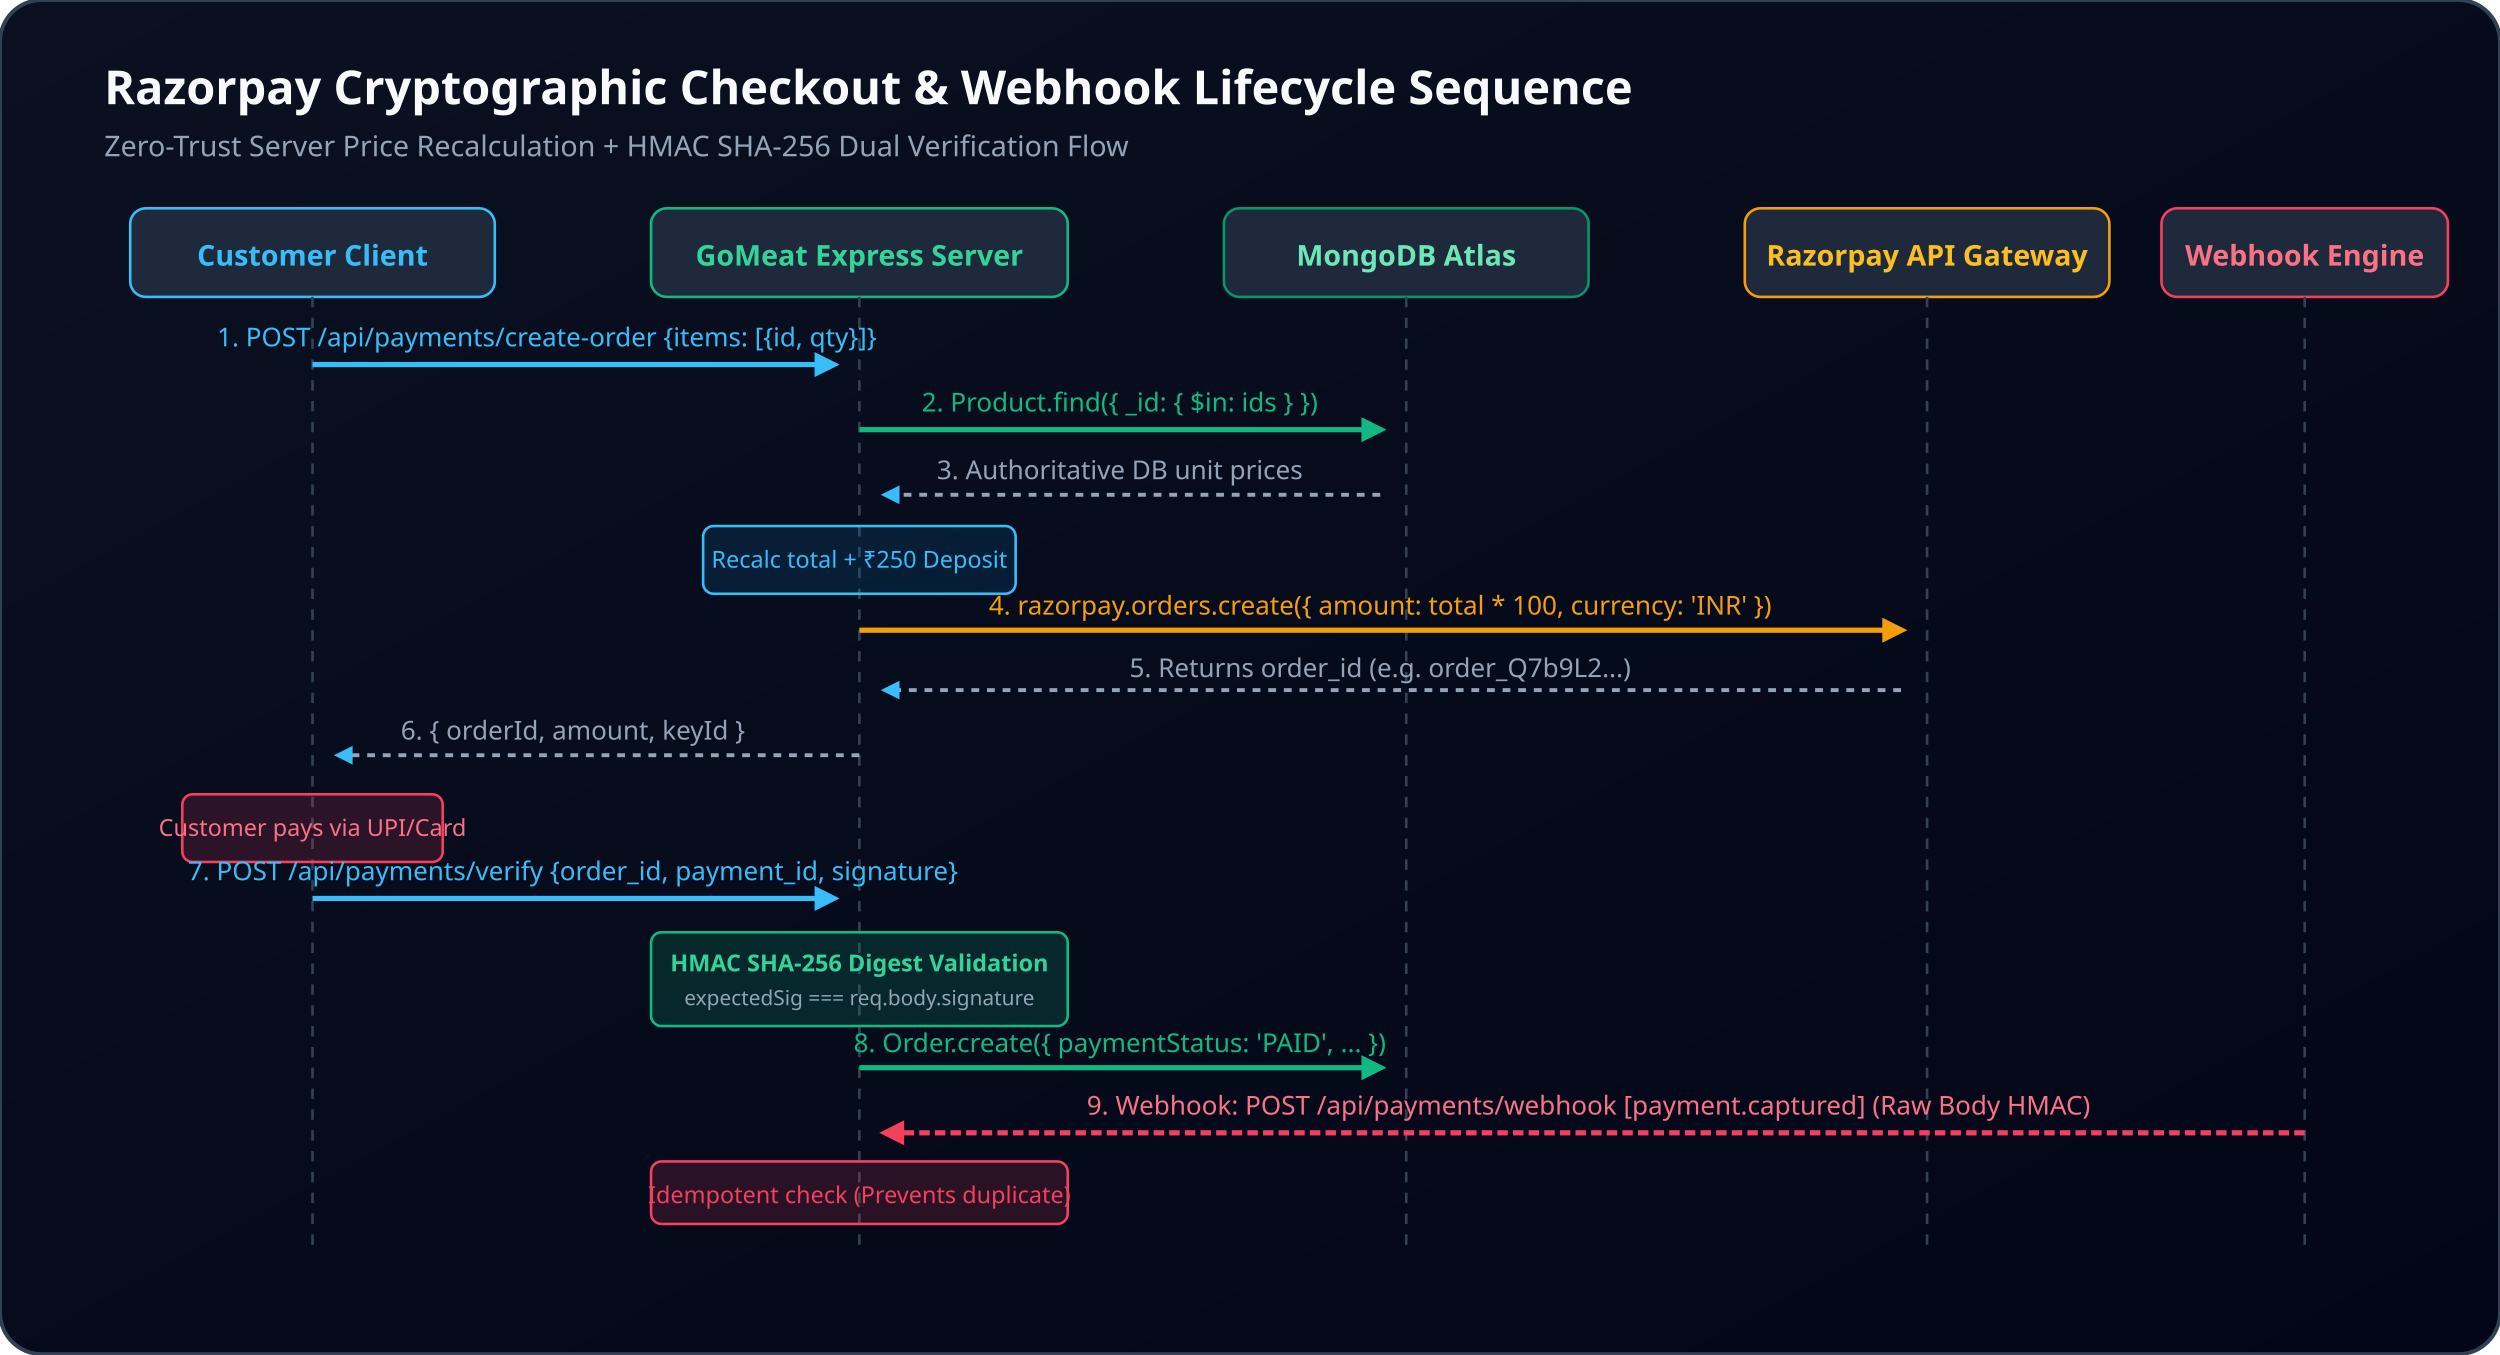
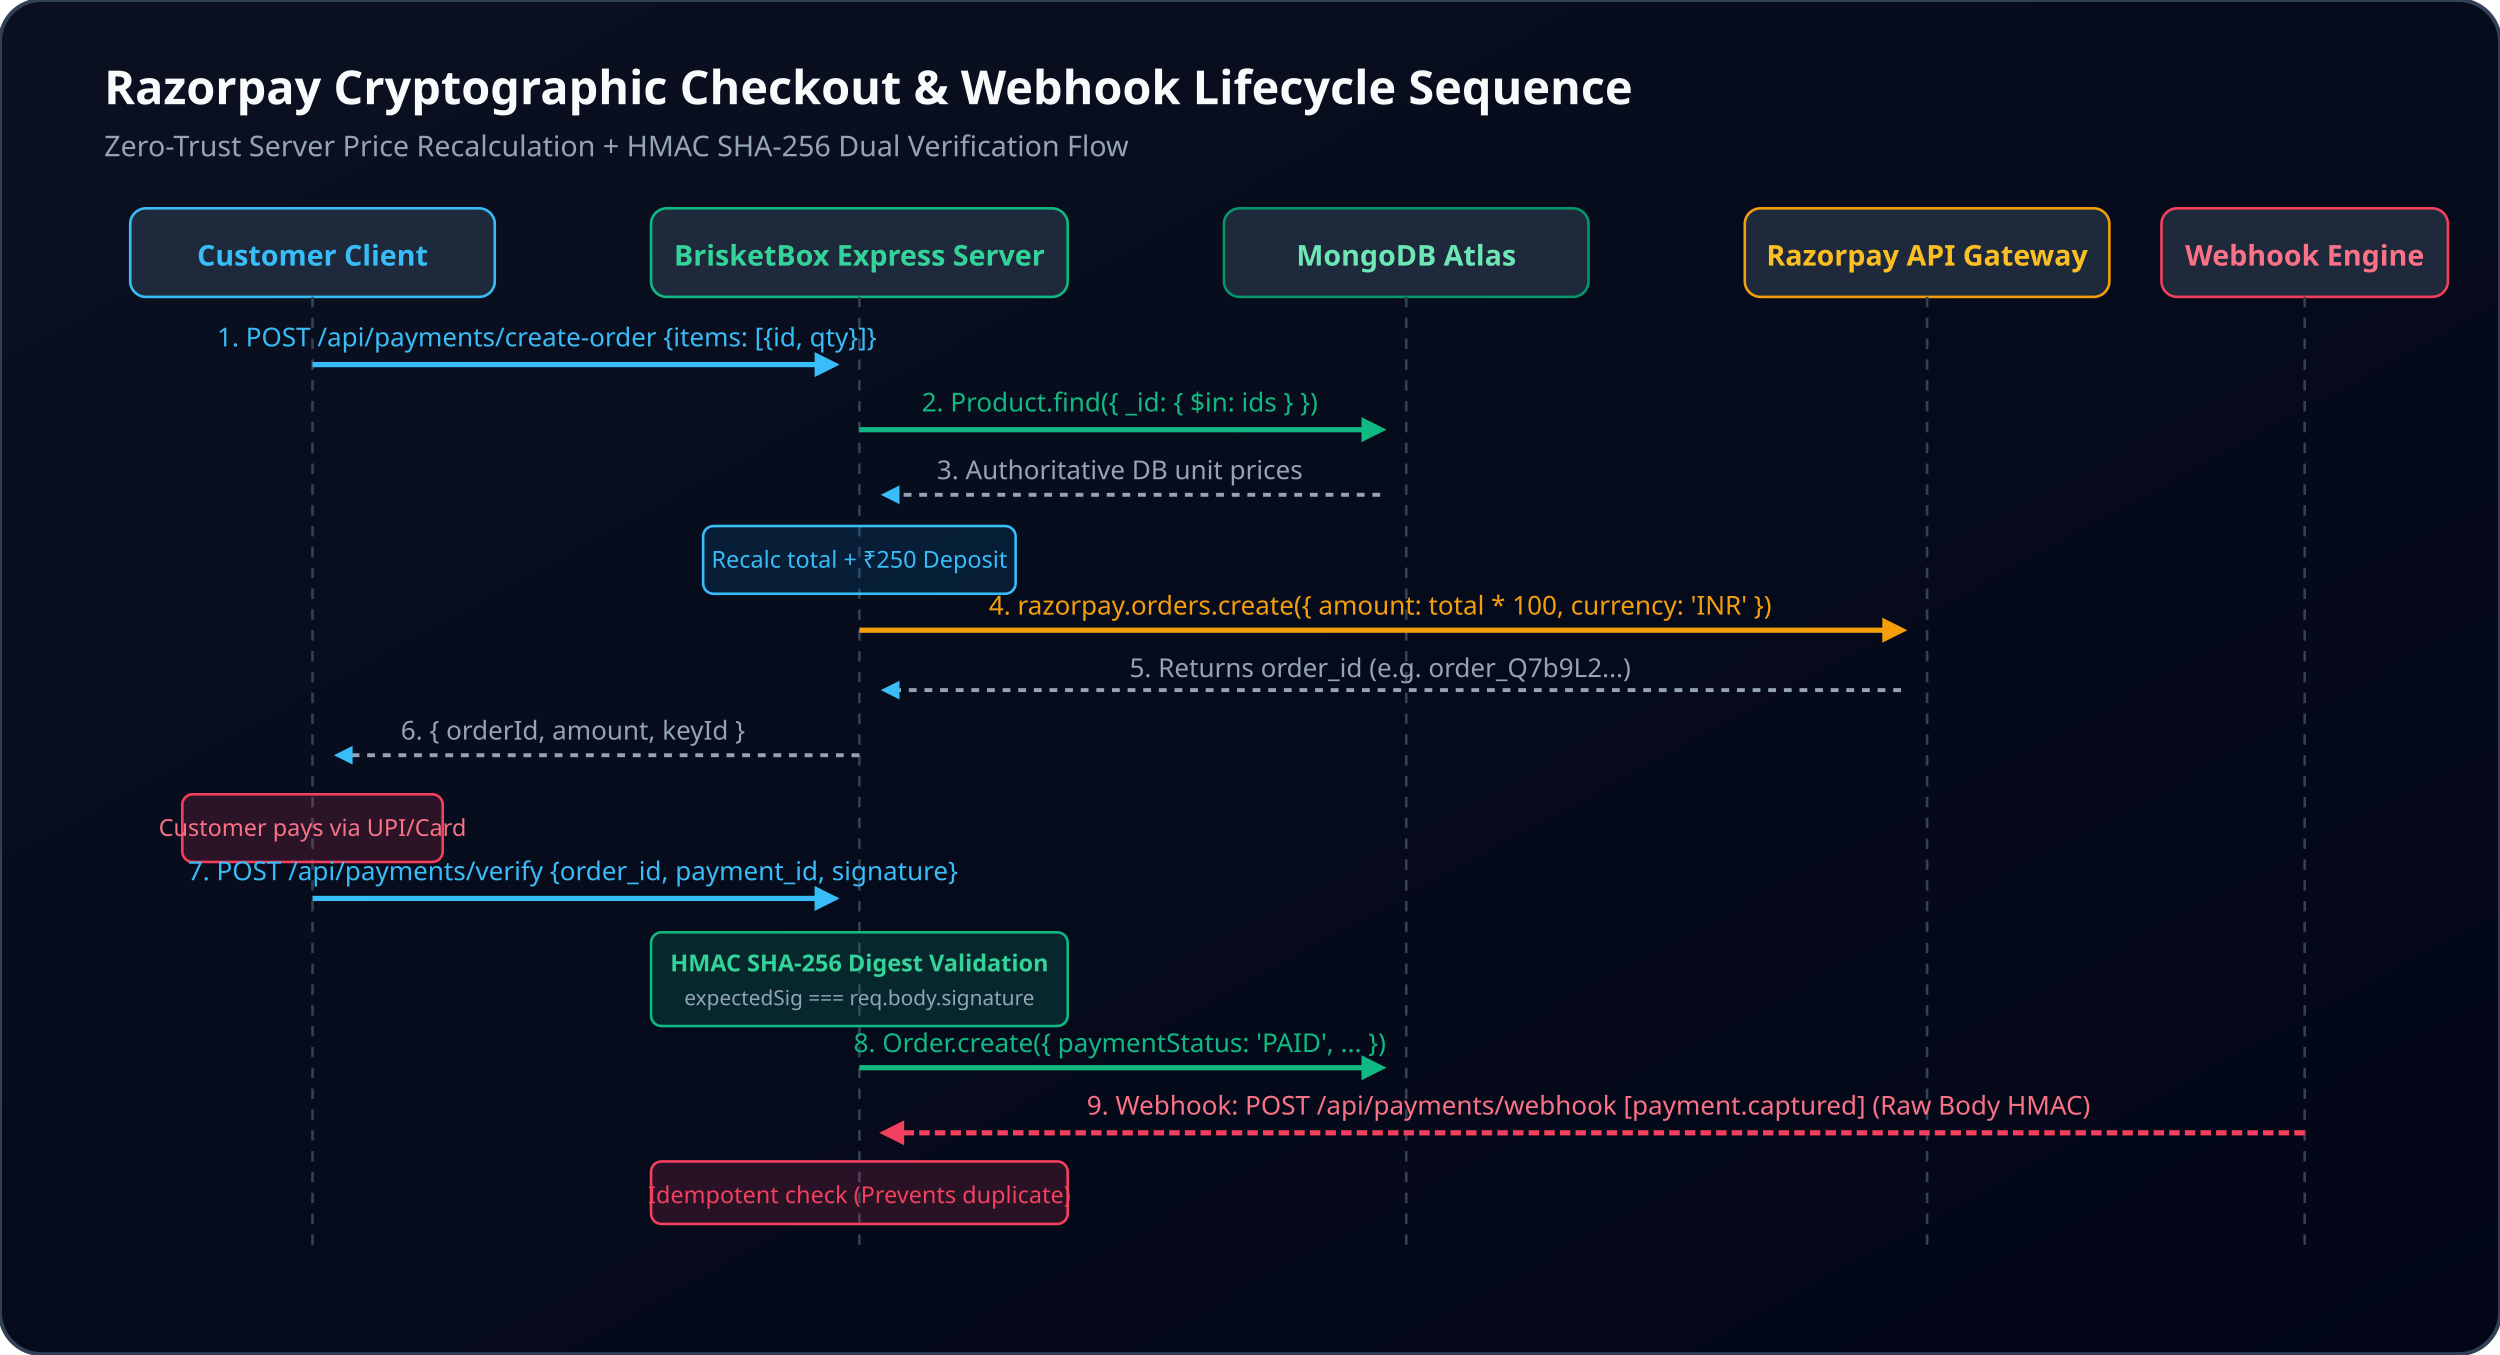
<svg xmlns="http://www.w3.org/2000/svg" viewBox="0 0 960 520" width="100%" height="100%">
  <defs>
    <linearGradient id="bg2" x1="0" y1="0" x2="1" y2="1">
      <stop offset="0%" stop-color="#0b1120" />
      <stop offset="100%" stop-color="#020617" />
    </linearGradient>
    <marker id="arrB" viewBox="0 0 10 10" refX="6" refY="5" markerWidth="6" markerHeight="6" orient="auto-start-reverse">
      <path d="M 0 1 L 8 5 L 0 9 z" fill="#38bdf8" />
    </marker>
    <marker id="arrG" viewBox="0 0 10 10" refX="6" refY="5" markerWidth="6" markerHeight="6" orient="auto-start-reverse">
      <path d="M 0 1 L 8 5 L 0 9 z" fill="#10b981" />
    </marker>
    <marker id="arrR" viewBox="0 0 10 10" refX="6" refY="5" markerWidth="6" markerHeight="6" orient="auto-start-reverse">
      <path d="M 0 1 L 8 5 L 0 9 z" fill="#f43f5e" />
    </marker>
    <marker id="arrA" viewBox="0 0 10 10" refX="6" refY="5" markerWidth="6" markerHeight="6" orient="auto-start-reverse">
      <path d="M 0 1 L 8 5 L 0 9 z" fill="#f59e0b" />
    </marker>
  </defs>
  <rect width="960" height="520" rx="16" fill="url(#bg2)" stroke="#334155" stroke-width="1.5" />
  <text x="40" y="40" font-family="system-ui, sans-serif" font-size="18" font-weight="800" fill="#f8fafc">Razorpay Cryptographic Checkout &amp; Webhook Lifecycle Sequence</text>
  <text x="40" y="60" font-family="system-ui, sans-serif" font-size="11" fill="#94a3b8">Zero-Trust Server Price Recalculation + HMAC SHA-256 Dual Verification Flow</text>
  <rect x="50" y="80" width="140" height="34" rx="6" fill="#1e293b" stroke="#38bdf8" />
  <text x="120" y="102" font-family="system-ui, sans-serif" font-size="11" font-weight="700" fill="#38bdf8" text-anchor="middle">Customer Client</text>
  <line x1="120" y1="114" x2="120" y2="480" stroke="#334155" stroke-dasharray="4 4" />
  <rect x="250" y="80" width="160" height="34" rx="6" fill="#1e293b" stroke="#10b981" />
-   <text x="330" y="102" font-family="system-ui, sans-serif" font-size="11" font-weight="700" fill="#34d399" text-anchor="middle">GoMeat Express Server</text>
+   <text x="330" y="102" font-family="system-ui, sans-serif" font-size="11" font-weight="700" fill="#34d399" text-anchor="middle">BrisketBox Express Server</text>
  <line x1="330" y1="114" x2="330" y2="480" stroke="#334155" stroke-dasharray="4 4" />
  <rect x="470" y="80" width="140" height="34" rx="6" fill="#1e293b" stroke="#059669" />
  <text x="540" y="102" font-family="system-ui, sans-serif" font-size="11" font-weight="700" fill="#6ee7b7" text-anchor="middle">MongoDB Atlas</text>
  <line x1="540" y1="114" x2="540" y2="480" stroke="#334155" stroke-dasharray="4 4" />
  <rect x="670" y="80" width="140" height="34" rx="6" fill="#1e293b" stroke="#f59e0b" />
  <text x="740" y="102" font-family="system-ui, sans-serif" font-size="11" font-weight="700" fill="#fbbf24" text-anchor="middle">Razorpay API Gateway</text>
  <line x1="740" y1="114" x2="740" y2="480" stroke="#334155" stroke-dasharray="4 4" />
  <rect x="830" y="80" width="110" height="34" rx="6" fill="#1e293b" stroke="#f43f5e" />
  <text x="885" y="102" font-family="system-ui, sans-serif" font-size="11" font-weight="700" fill="#fb7185" text-anchor="middle">Webhook Engine</text>
  <line x1="885" y1="114" x2="885" y2="480" stroke="#334155" stroke-dasharray="4 4" />
  <line x1="120" y1="140" x2="320" y2="140" stroke="#38bdf8" stroke-width="2" marker-end="url(#arrB)" />
  <text x="210" y="133" font-family="system-ui, sans-serif" font-size="10" fill="#38bdf8" text-anchor="middle">1. POST /api/payments/create-order {items: [{id, qty}]}</text>
  <line x1="330" y1="165" x2="530" y2="165" stroke="#10b981" stroke-width="2" marker-end="url(#arrG)" />
  <text x="430" y="158" font-family="system-ui, sans-serif" font-size="10" fill="#10b981" text-anchor="middle">2. Product.find({ _id: { $in: ids } })</text>
  <line x1="530" y1="190" x2="340" y2="190" stroke="#94a3b8" stroke-width="1.5" stroke-dasharray="3 3" marker-end="url(#arrB)" />
  <text x="430" y="184" font-family="system-ui, sans-serif" font-size="10" fill="#94a3b8" text-anchor="middle">3. Authoritative DB unit prices</text>
  <rect x="270" y="202" width="120" height="26" rx="4" fill="#0284c7" fill-opacity="0.15" stroke="#38bdf8" />
  <text x="330" y="218" font-family="system-ui, sans-serif" font-size="9" fill="#38bdf8" text-anchor="middle">Recalc total + ₹250 Deposit</text>
  <line x1="330" y1="242" x2="730" y2="242" stroke="#f59e0b" stroke-width="2" marker-end="url(#arrA)" />
  <text x="530" y="236" font-family="system-ui, sans-serif" font-size="10" fill="#f59e0b" text-anchor="middle">4. razorpay.orders.create({ amount: total * 100, currency: 'INR' })</text>
  <line x1="730" y1="265" x2="340" y2="265" stroke="#94a3b8" stroke-width="1.5" stroke-dasharray="3 3" marker-end="url(#arrB)" />
  <text x="530" y="260" font-family="system-ui, sans-serif" font-size="10" fill="#94a3b8" text-anchor="middle">5. Returns order_id (e.g. order_Q7b9L2...)</text>
  <line x1="330" y1="290" x2="130" y2="290" stroke="#94a3b8" stroke-width="1.5" stroke-dasharray="3 3" marker-end="url(#arrB)" />
  <text x="220" y="284" font-family="system-ui, sans-serif" font-size="10" fill="#94a3b8" text-anchor="middle">6. { orderId, amount, keyId }</text>
  <rect x="70" y="305" width="100" height="26" rx="4" fill="#f43f5e" fill-opacity="0.15" stroke="#f43f5e" />
  <text x="120" y="321" font-family="system-ui, sans-serif" font-size="9" fill="#fb7185" text-anchor="middle">Customer pays via UPI/Card</text>
  <line x1="120" y1="345" x2="320" y2="345" stroke="#38bdf8" stroke-width="2" marker-end="url(#arrB)" />
  <text x="220" y="338" font-family="system-ui, sans-serif" font-size="10" fill="#38bdf8" text-anchor="middle">7. POST /api/payments/verify {order_id, payment_id, signature}</text>
  <rect x="250" y="358" width="160" height="36" rx="4" fill="#059669" fill-opacity="0.2" stroke="#10b981" />
  <text x="330" y="373" font-family="system-ui, sans-serif" font-size="9" font-weight="700" fill="#34d399" text-anchor="middle">HMAC SHA-256 Digest Validation</text>
  <text x="330" y="386" font-family="system-ui, sans-serif" font-size="8" fill="#94a3b8" text-anchor="middle">expectedSig === req.body.signature</text>
  <line x1="330" y1="410" x2="530" y2="410" stroke="#10b981" stroke-width="2" marker-end="url(#arrG)" />
  <text x="430" y="404" font-family="system-ui, sans-serif" font-size="10" fill="#10b981" text-anchor="middle">8. Order.create({ paymentStatus: 'PAID', ... })</text>
  <line x1="885" y1="435" x2="340" y2="435" stroke="#f43f5e" stroke-width="2" stroke-dasharray="4 2" marker-end="url(#arrR)" />
  <text x="610" y="428" font-family="system-ui, sans-serif" font-size="10" fill="#fb7185" text-anchor="middle">9. Webhook: POST /api/payments/webhook [payment.captured] (Raw Body HMAC)</text>
  <rect x="250" y="446" width="160" height="24" rx="4" fill="#f43f5e" fill-opacity="0.15" stroke="#f43f5e" />
  <text x="330" y="462" font-family="system-ui, sans-serif" font-size="9" fill="#f43f5e" text-anchor="middle">Idempotent check (Prevents duplicate)</text>
</svg>
